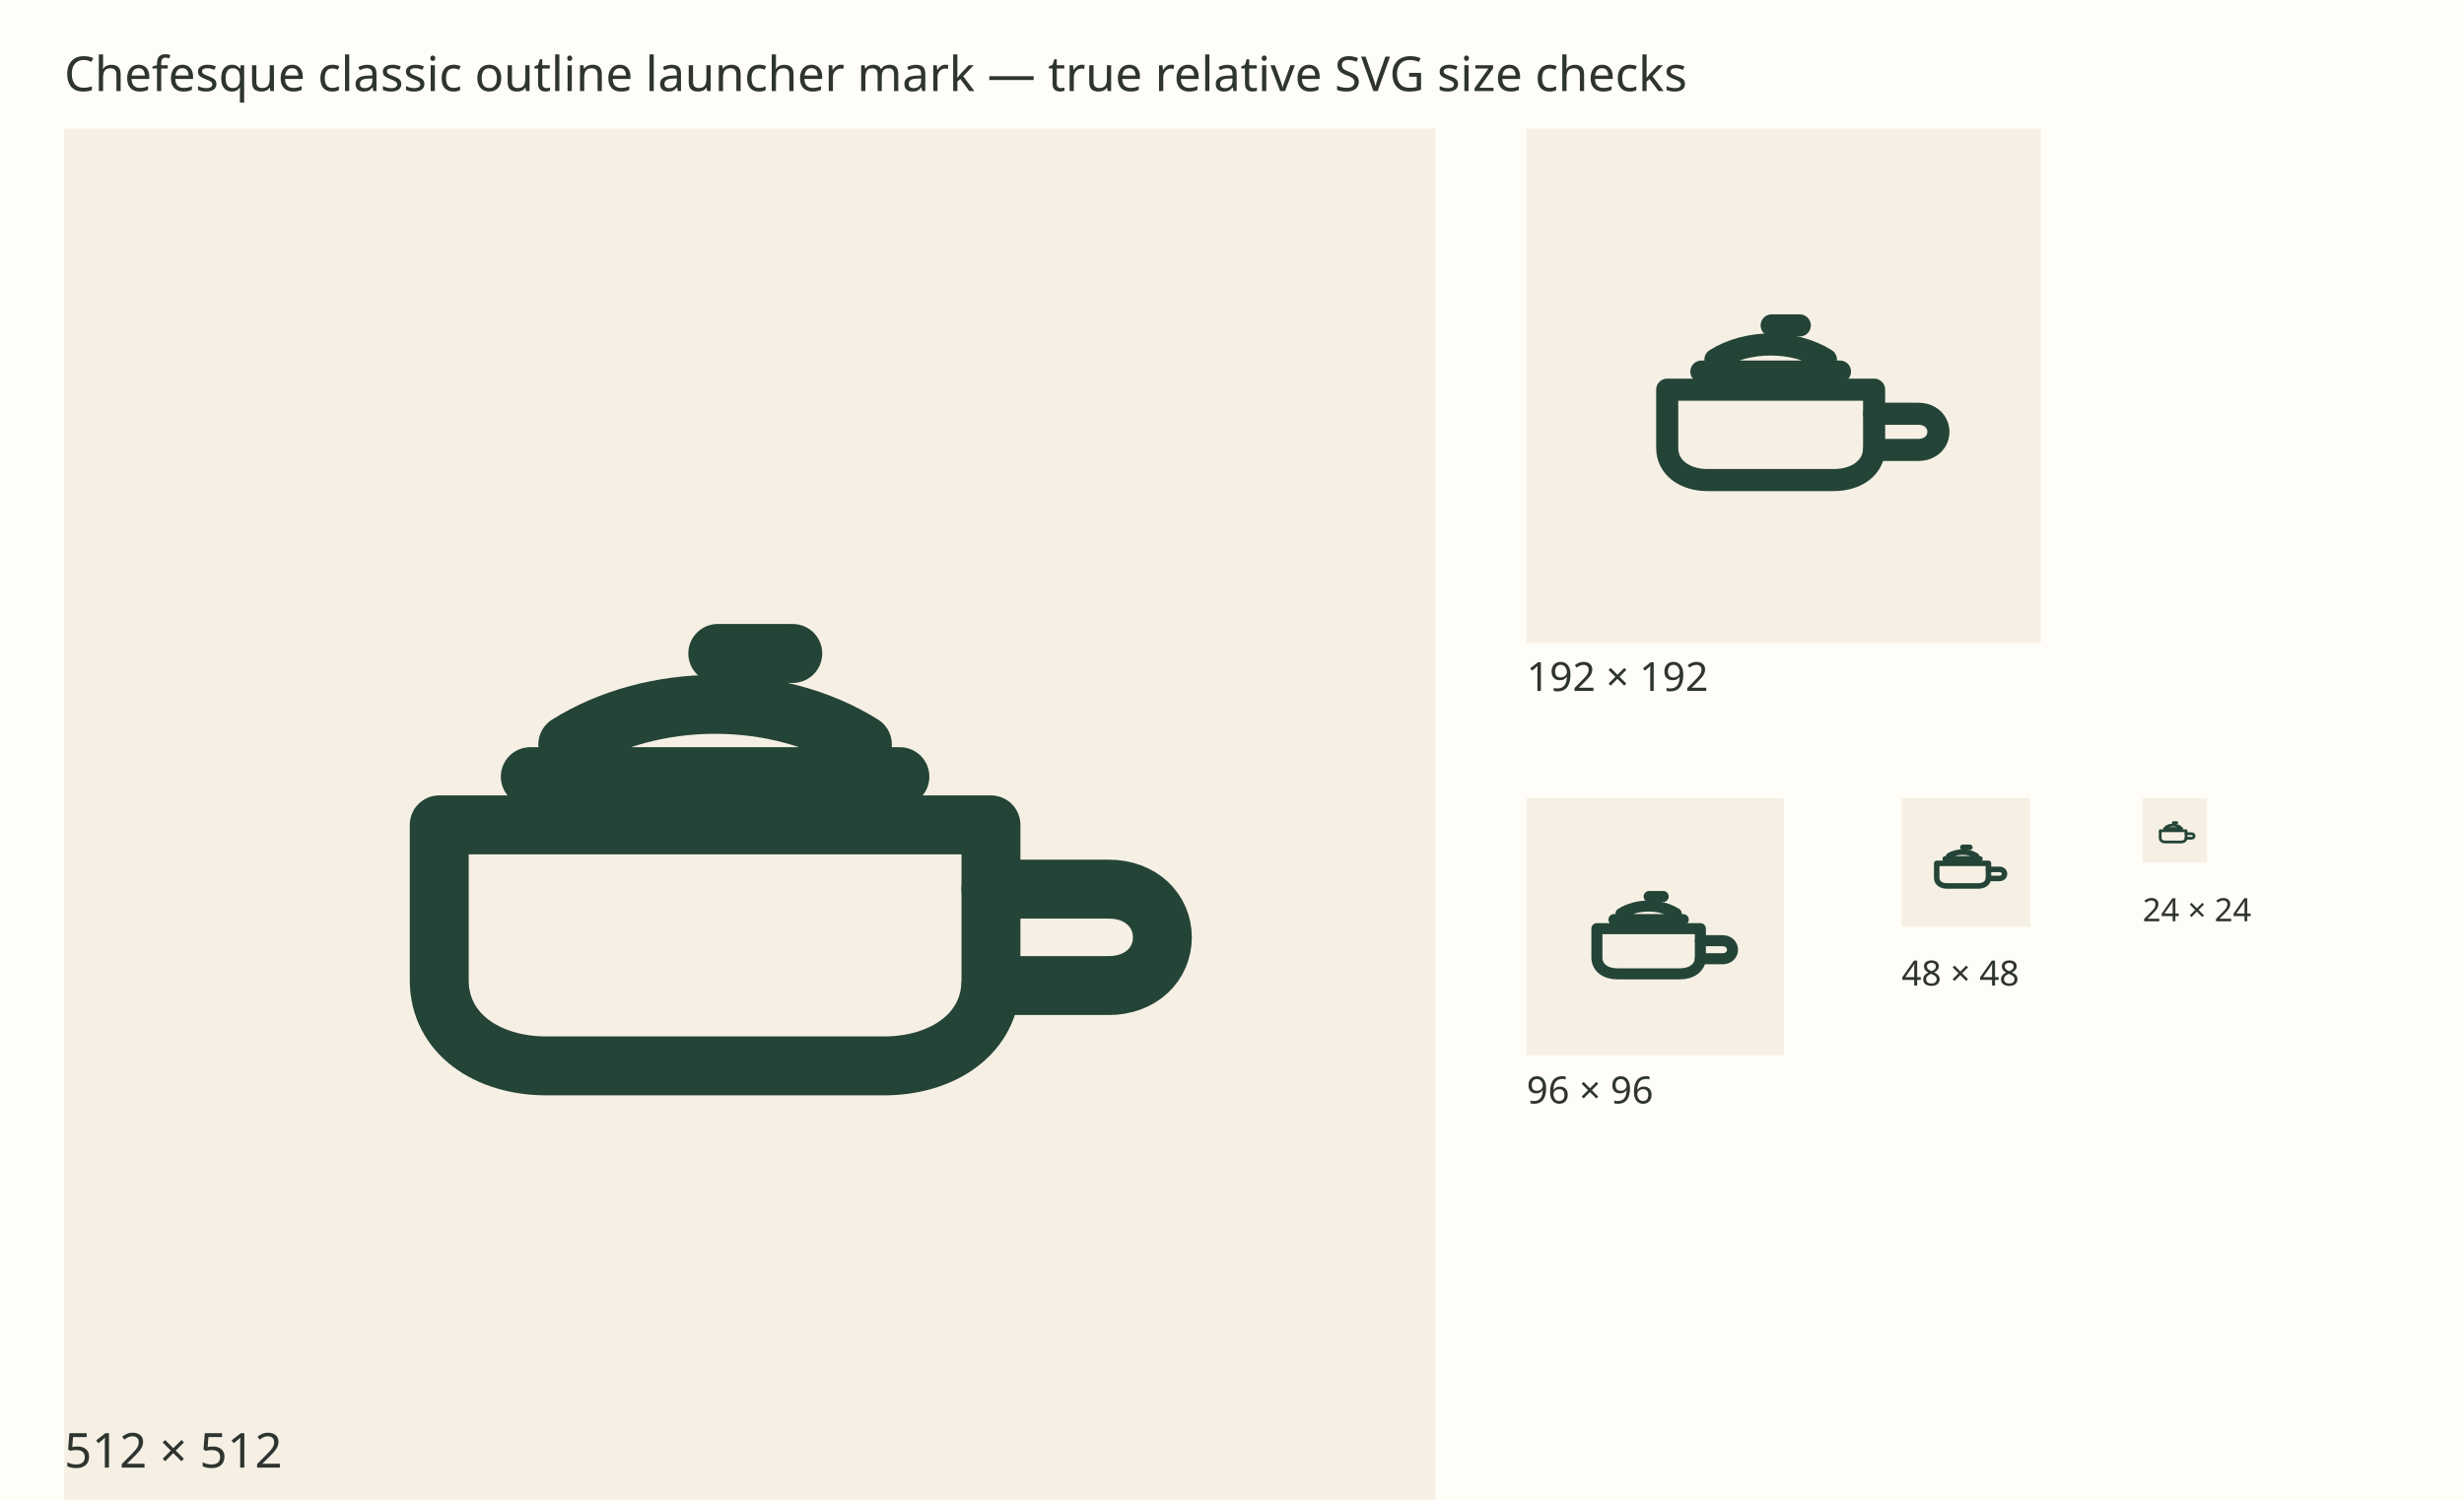
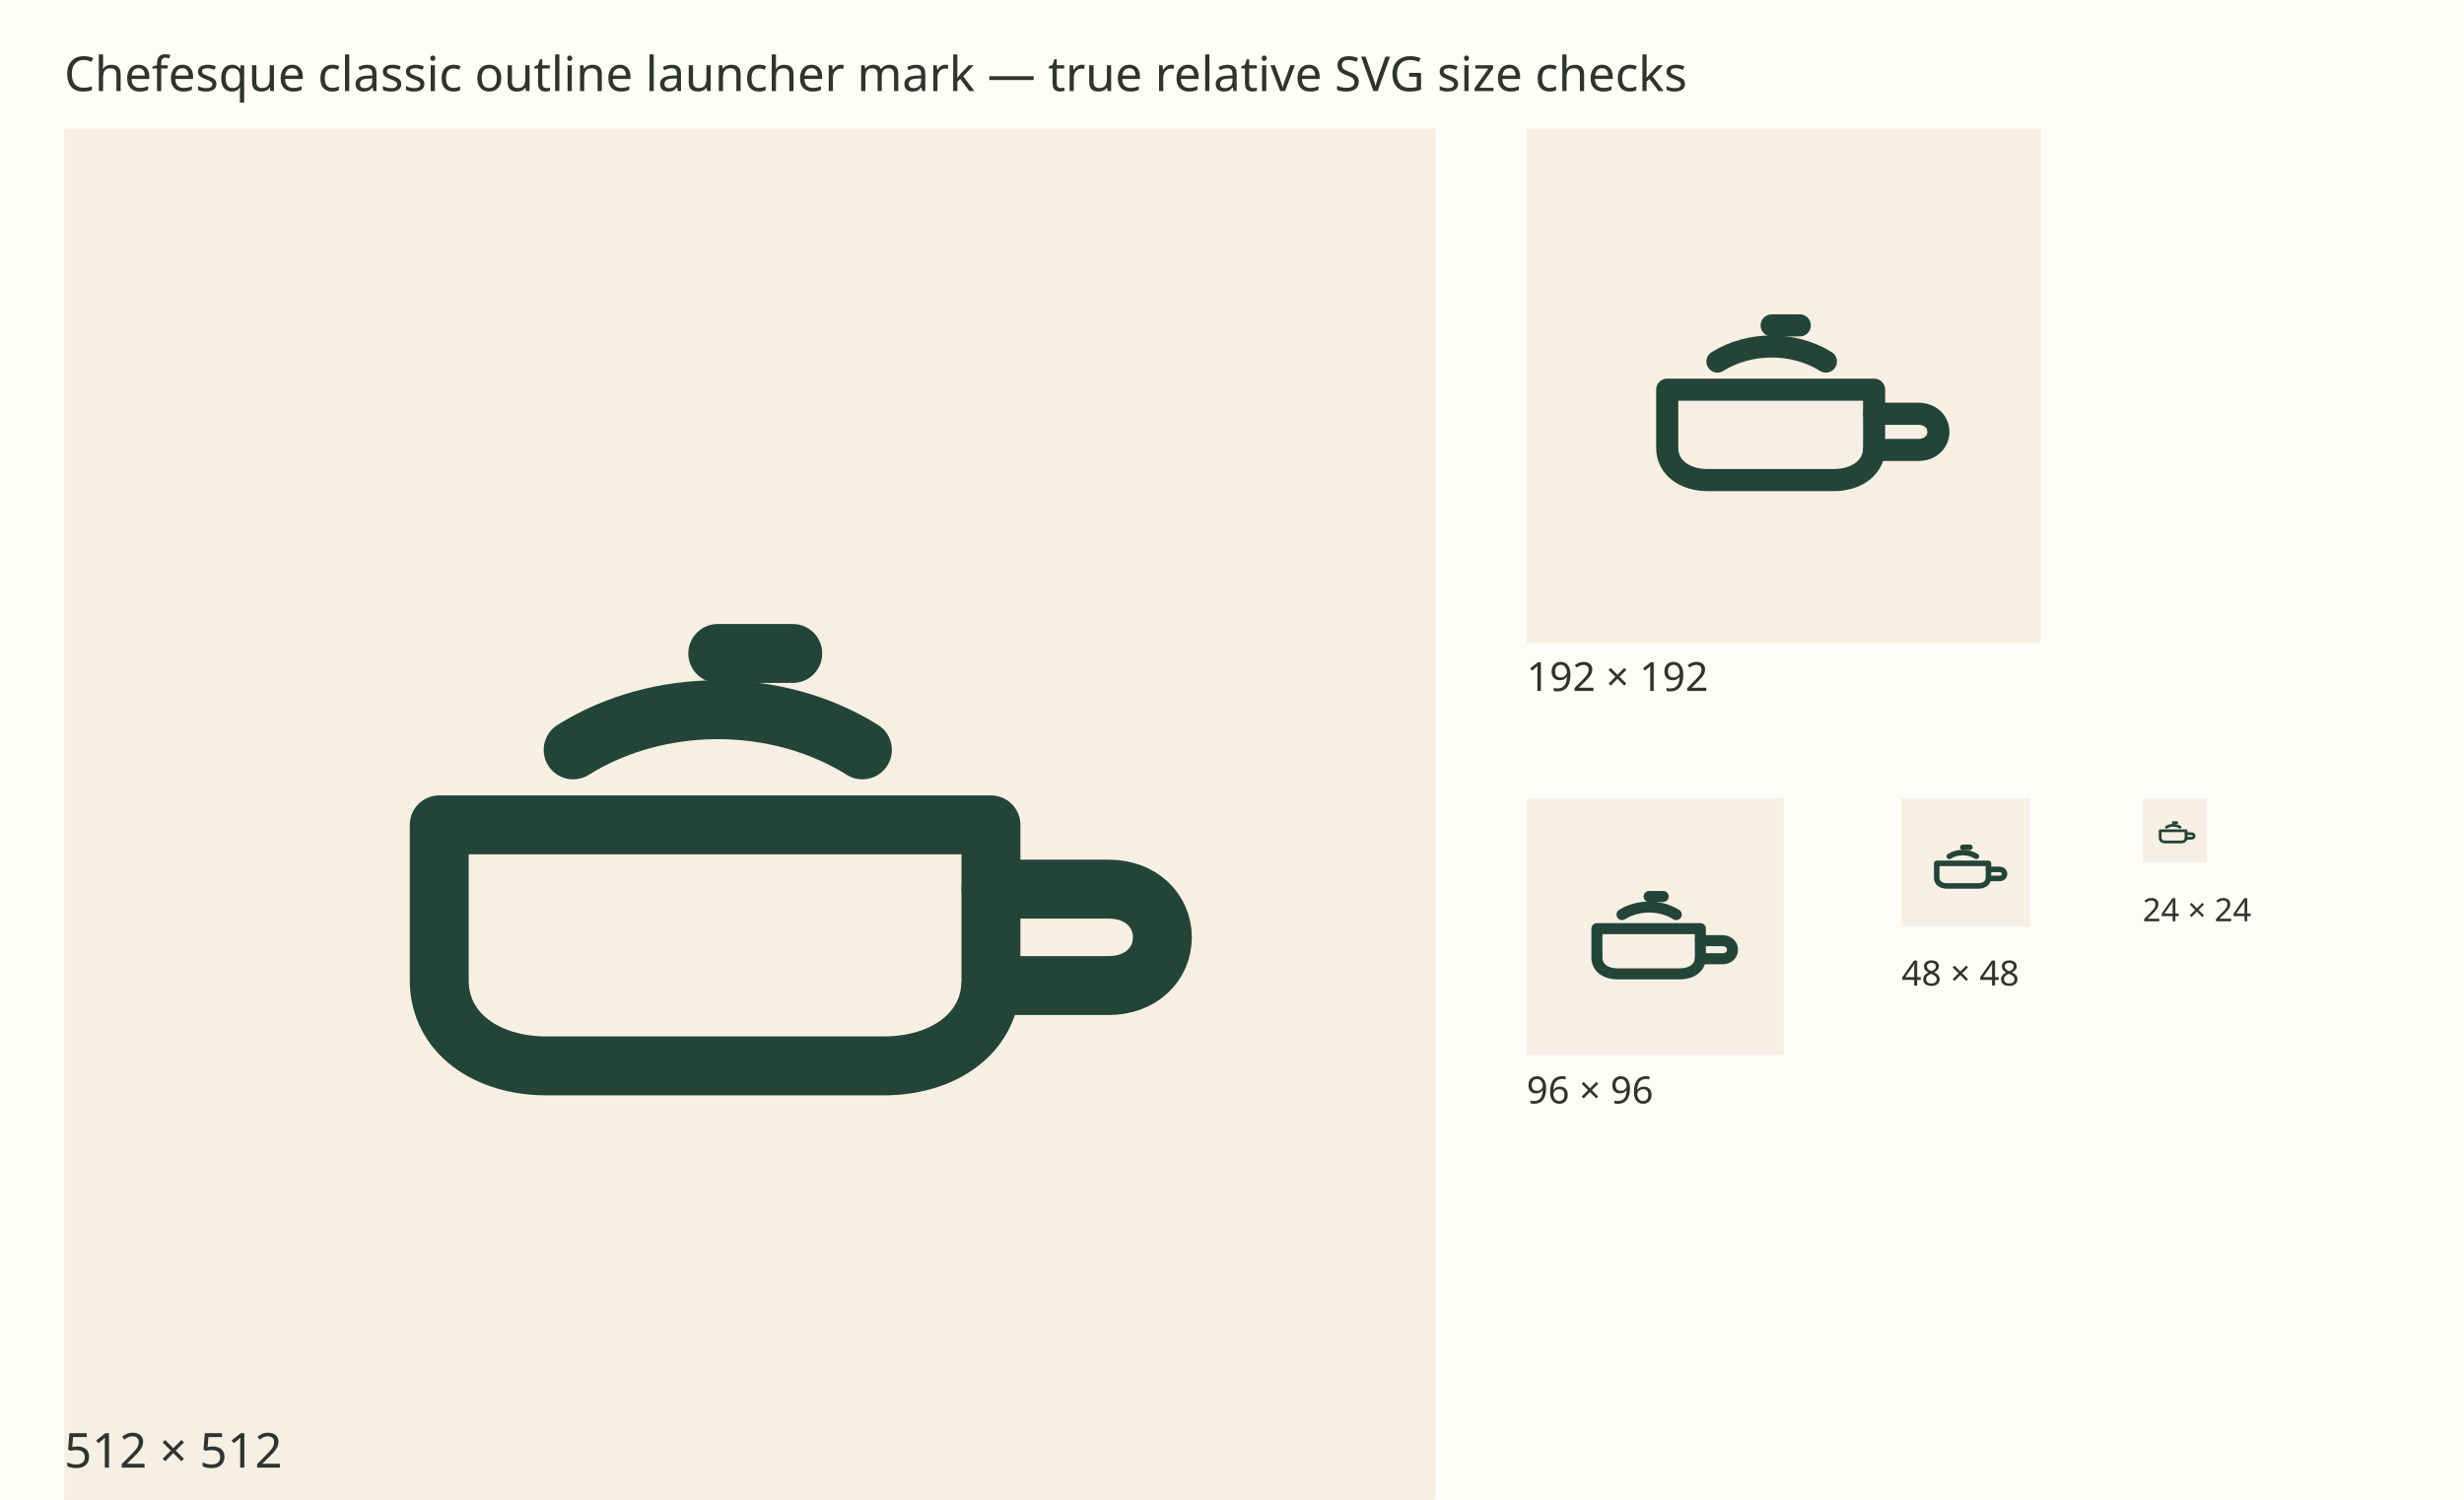
<svg xmlns="http://www.w3.org/2000/svg" width="920" height="560" viewBox="0 0 920 560" role="img" aria-labelledby="title desc">
  <defs>
    <g id="saucepan" fill="none" stroke="#244437" stroke-width="22" stroke-linecap="round" stroke-linejoin="round">
      <path d="M140 260H346V318C346 338 328 350 306 350H180C158 350 140 338 140 318V260" />
-       <path d="M188 230C220 210 266 210 298 230M174 242H312" />
+       <path d="M190 232C222 212 266 212 298 232" />
      <path d="M244 196H272" />
      <path d="M346 284H390C402 284 410 292 410 302C410 312 402 320 390 320H346" />
    </g>
    <g id="logo">
      <rect width="512" height="512" fill="#F6F0E4" />
      <use href="#saucepan" />
    </g>
  </defs>
  <rect width="920" height="560" fill="#FFFDF8" />
  <text x="24" y="34" font-family="sans-serif" font-size="18" fill="#2E342F">Chefesque classic outline launcher mark — true relative SVG size checks</text>
  <g transform="translate(24 48)">
    <use href="#logo" />
    <text x="0" y="500" font-family="sans-serif" font-size="18" fill="#2E342F">512 × 512</text>
  </g>
  <g transform="translate(570 48) scale(.375)">
    <use href="#logo" />
  </g>
  <text x="570" y="258" font-family="sans-serif" font-size="15" fill="#2E342F">192 × 192</text>
  <g transform="translate(570 298) scale(.1875)">
    <use href="#logo" />
  </g>
  <text x="570" y="412" font-family="sans-serif" font-size="14" fill="#2E342F">96 × 96</text>
  <g transform="translate(710 298) scale(.09375)">
    <use href="#logo" />
  </g>
  <text x="710" y="368" font-family="sans-serif" font-size="13" fill="#2E342F">48 × 48</text>
  <g transform="translate(800 298) scale(.046875)">
    <use href="#logo" />
  </g>
  <text x="800" y="344" font-family="sans-serif" font-size="12" fill="#2E342F">24 × 24</text>
</svg>
